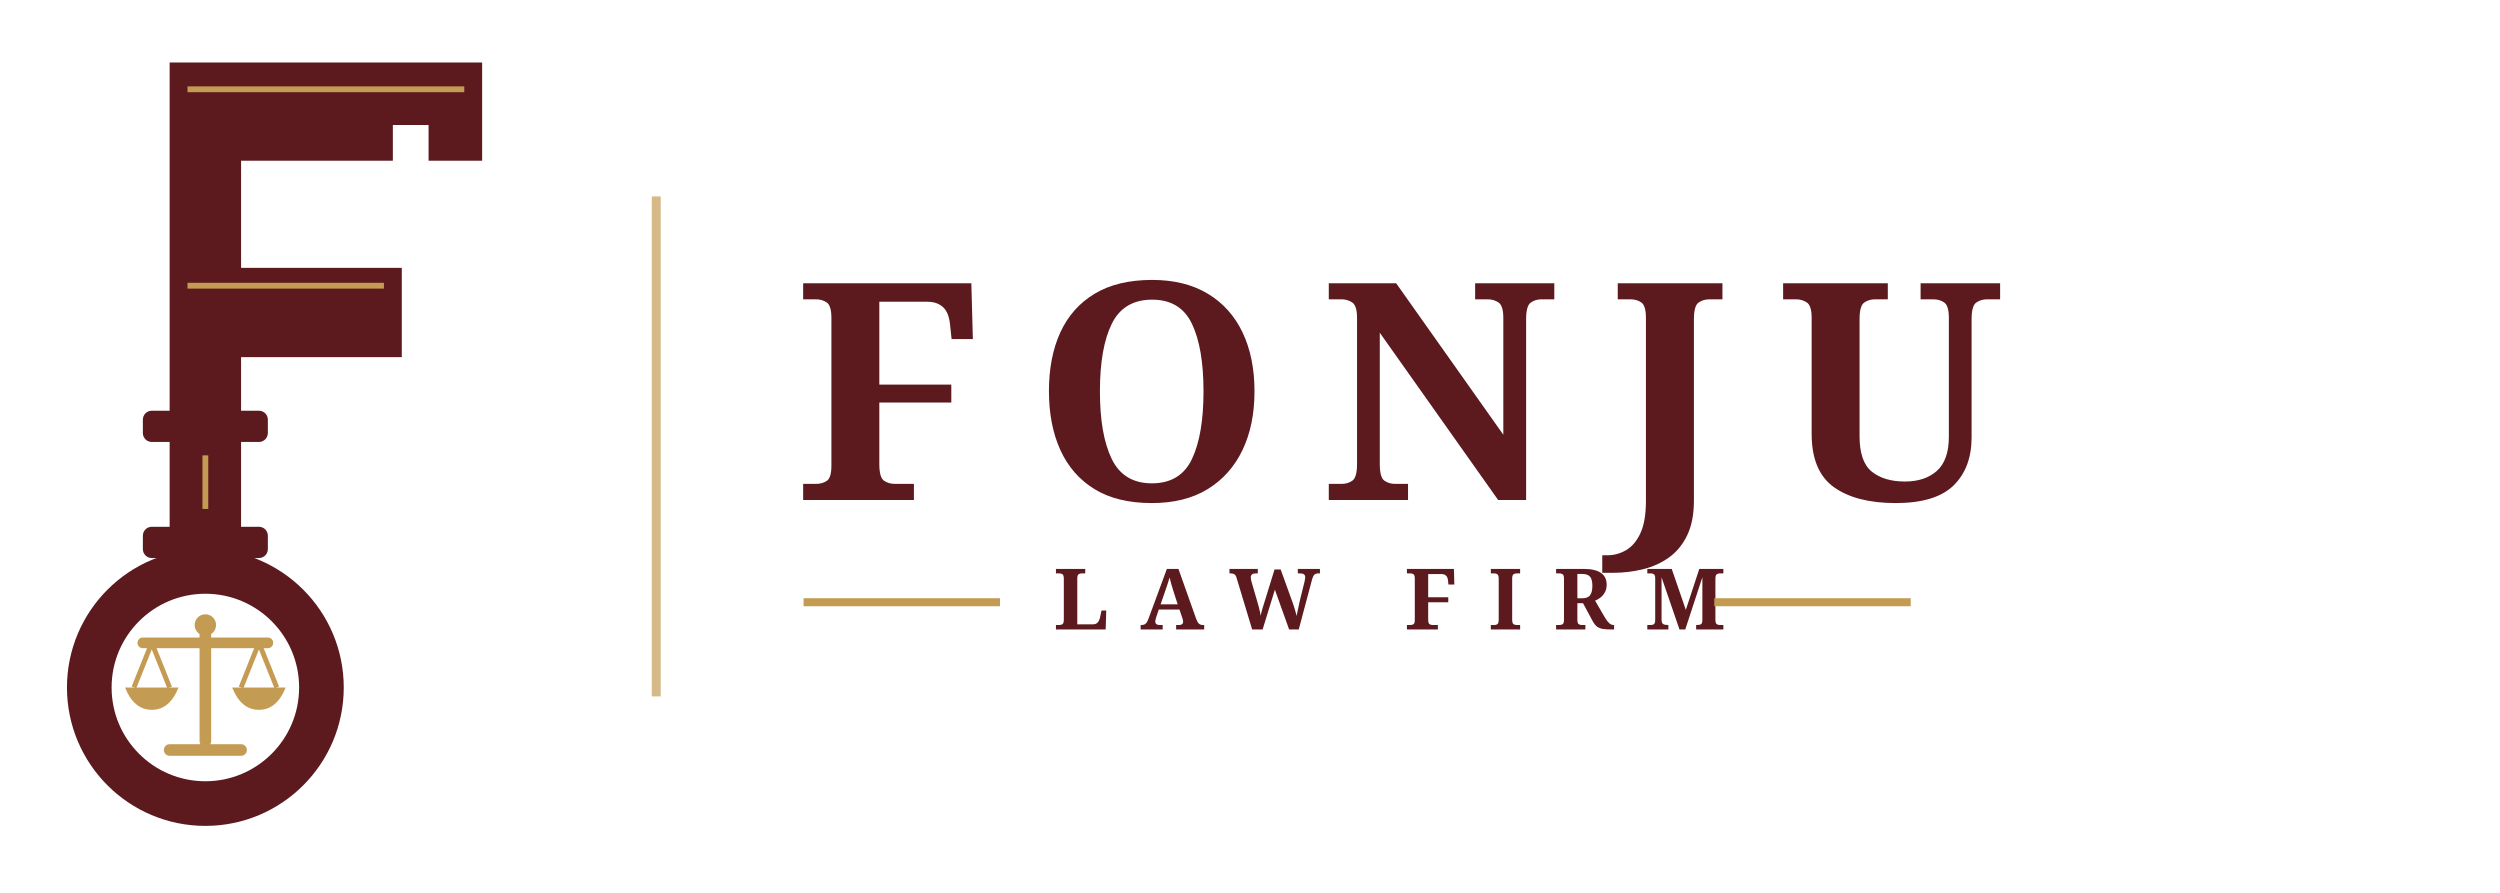
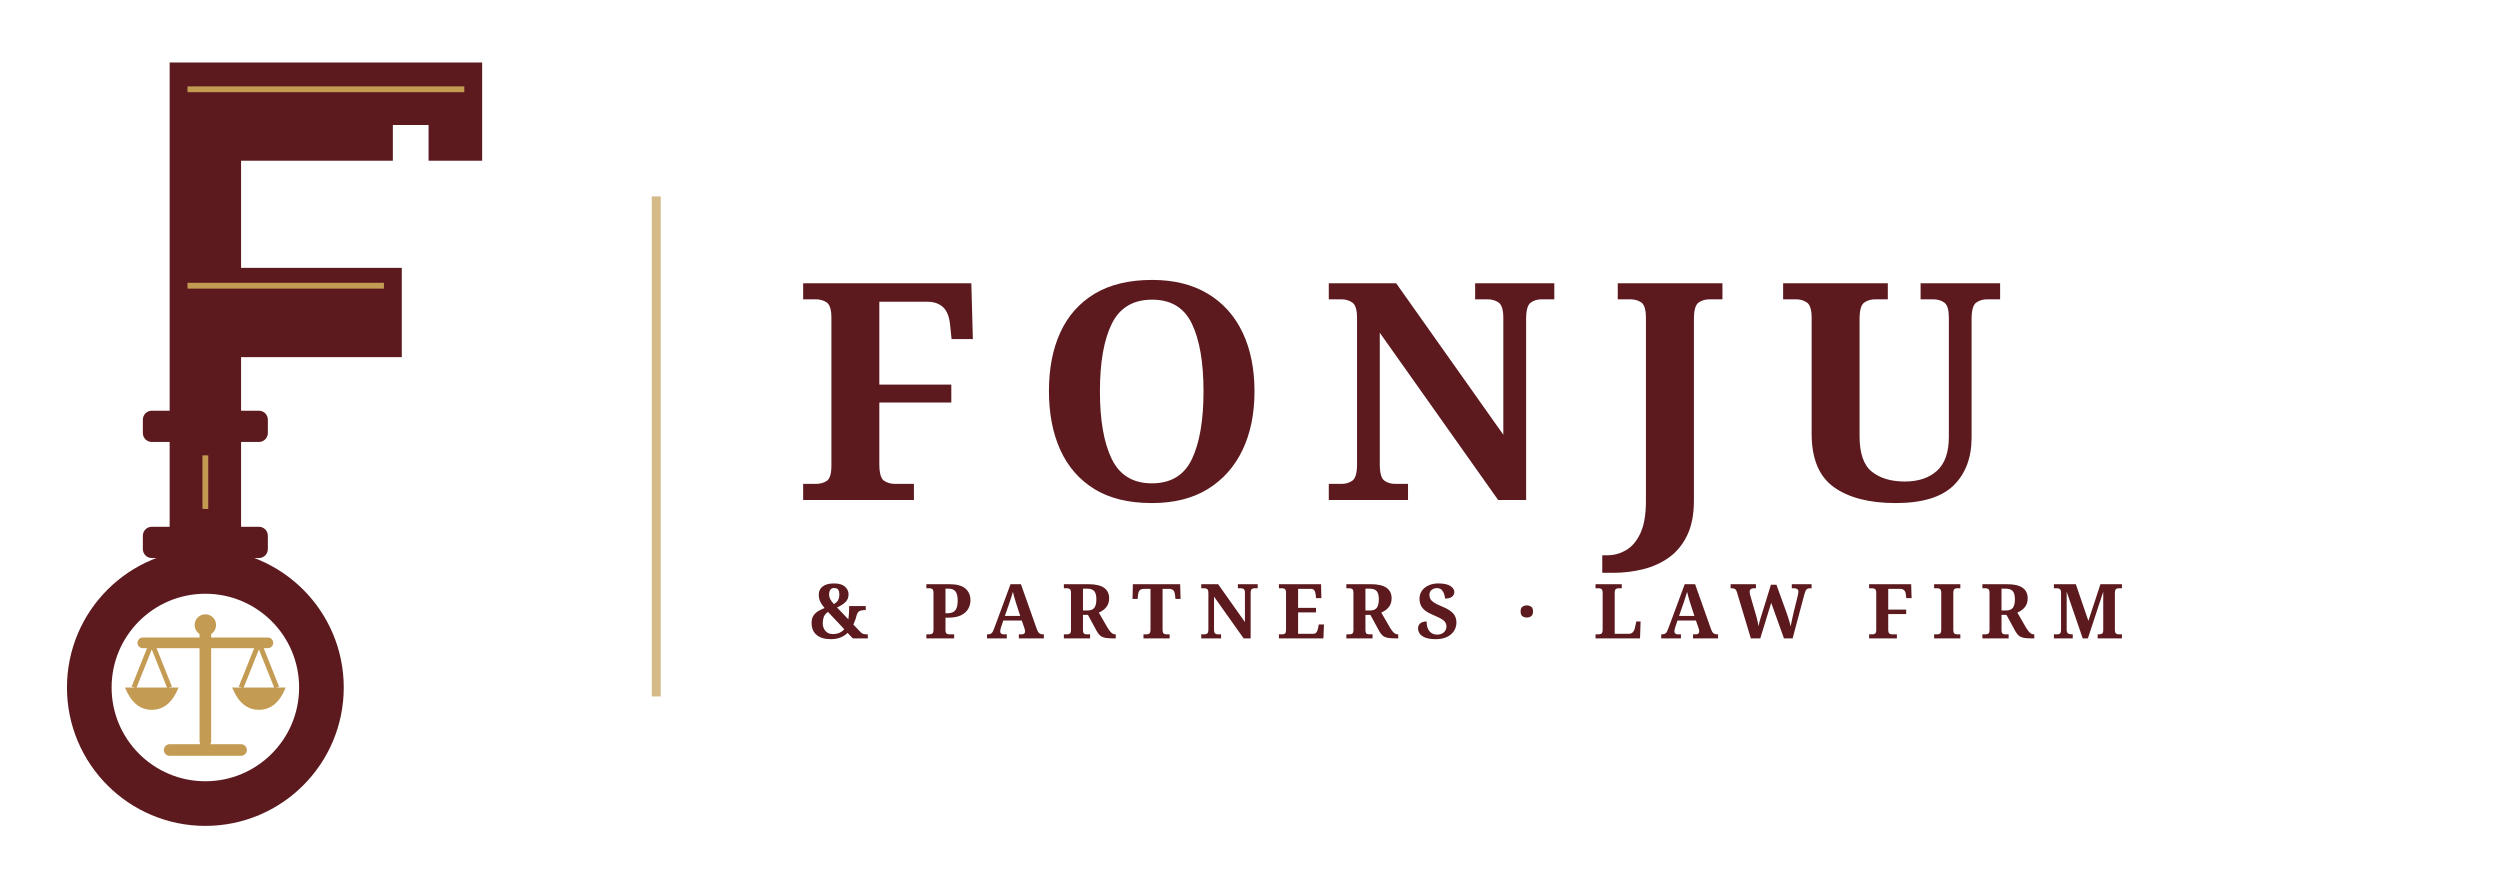
- <svg xmlns="http://www.w3.org/2000/svg" viewBox="0 0 560 200" width="1120" height="400" role="img" aria-label="Fonju Law Firm">
+ <svg xmlns="http://www.w3.org/2000/svg" viewBox="0 0 560 200" width="1120" height="400" role="img" aria-label="Fonju &amp; Partners Law Firm">
  <svg x="10" y="8" width="104" height="182" viewBox="52 14 104 182">
    <path d="M80 20 H150 V42 H138 V34 H130 V42 H96 V66 H132 V86 H96 V132 H80 Z" fill="#5C1A1F" />
    <rect x="74" y="98" width="28" height="7" rx="2" fill="#5C1A1F" />
    <rect x="74" y="124" width="28" height="7" rx="2" fill="#5C1A1F" />
    <circle cx="88" cy="160" r="26" fill="none" stroke="#5C1A1F" stroke-width="10" />
    <path d="M80 131 H96 L94 136 H82 Z" fill="#5C1A1F" />
    <path d="M84 26 H146 M84 70 H128" stroke="#C39B53" stroke-width="1.3" />
    <path d="M88 108 V120" stroke="#C39B53" stroke-width="1.3" />
    <path d="M88 146 V172 M80 174 H96" stroke="#C39B53" stroke-width="2.6" stroke-linecap="round" />
    <path d="M74 150 H102" stroke="#C39B53" stroke-width="2.4" stroke-linecap="round" />
    <circle cx="88" cy="146" r="2.4" fill="#C39B53" />
    <path d="M76 150 L72 160 M76 150 L80 160 M100 150 L96 160 M100 150 L104 160" stroke="#C39B53" stroke-width="1.1" />
    <path d="M70 160 H82 Q80 165 76 165 Q72 165 70 160 Z M94 160 H106 Q104 165 100 165 Q96 165 94 160 Z" fill="#C39B53" />
  </svg>
  <rect x="146" y="44" width="2" height="112" fill="#C39B53" opacity="0.7" />
  <text x="178" y="112" font-family="Cinzel, 'Trajan Pro', Georgia, serif" font-weight="700" font-size="68" letter-spacing="11" fill="#5C1A1F">FONJU</text>
-   <rect x="180" y="134" width="44" height="1.8" fill="#C39B53" />
-   <text x="236" y="141" font-family="Cinzel, 'Trajan Pro', Georgia, serif" font-weight="600" font-size="19" letter-spacing="7" fill="#5C1A1F">LAW FIRM</text>
-   <rect x="384" y="134" width="44" height="1.8" fill="#C39B53" />
+   <text x="181" y="143" font-family="Cinzel, 'Trajan Pro', Georgia, serif" font-weight="600" font-size="17" letter-spacing="4" textLength="326" lengthAdjust="spacing" fill="#5C1A1F">&amp; PARTNERS · LAW FIRM</text>
</svg>
